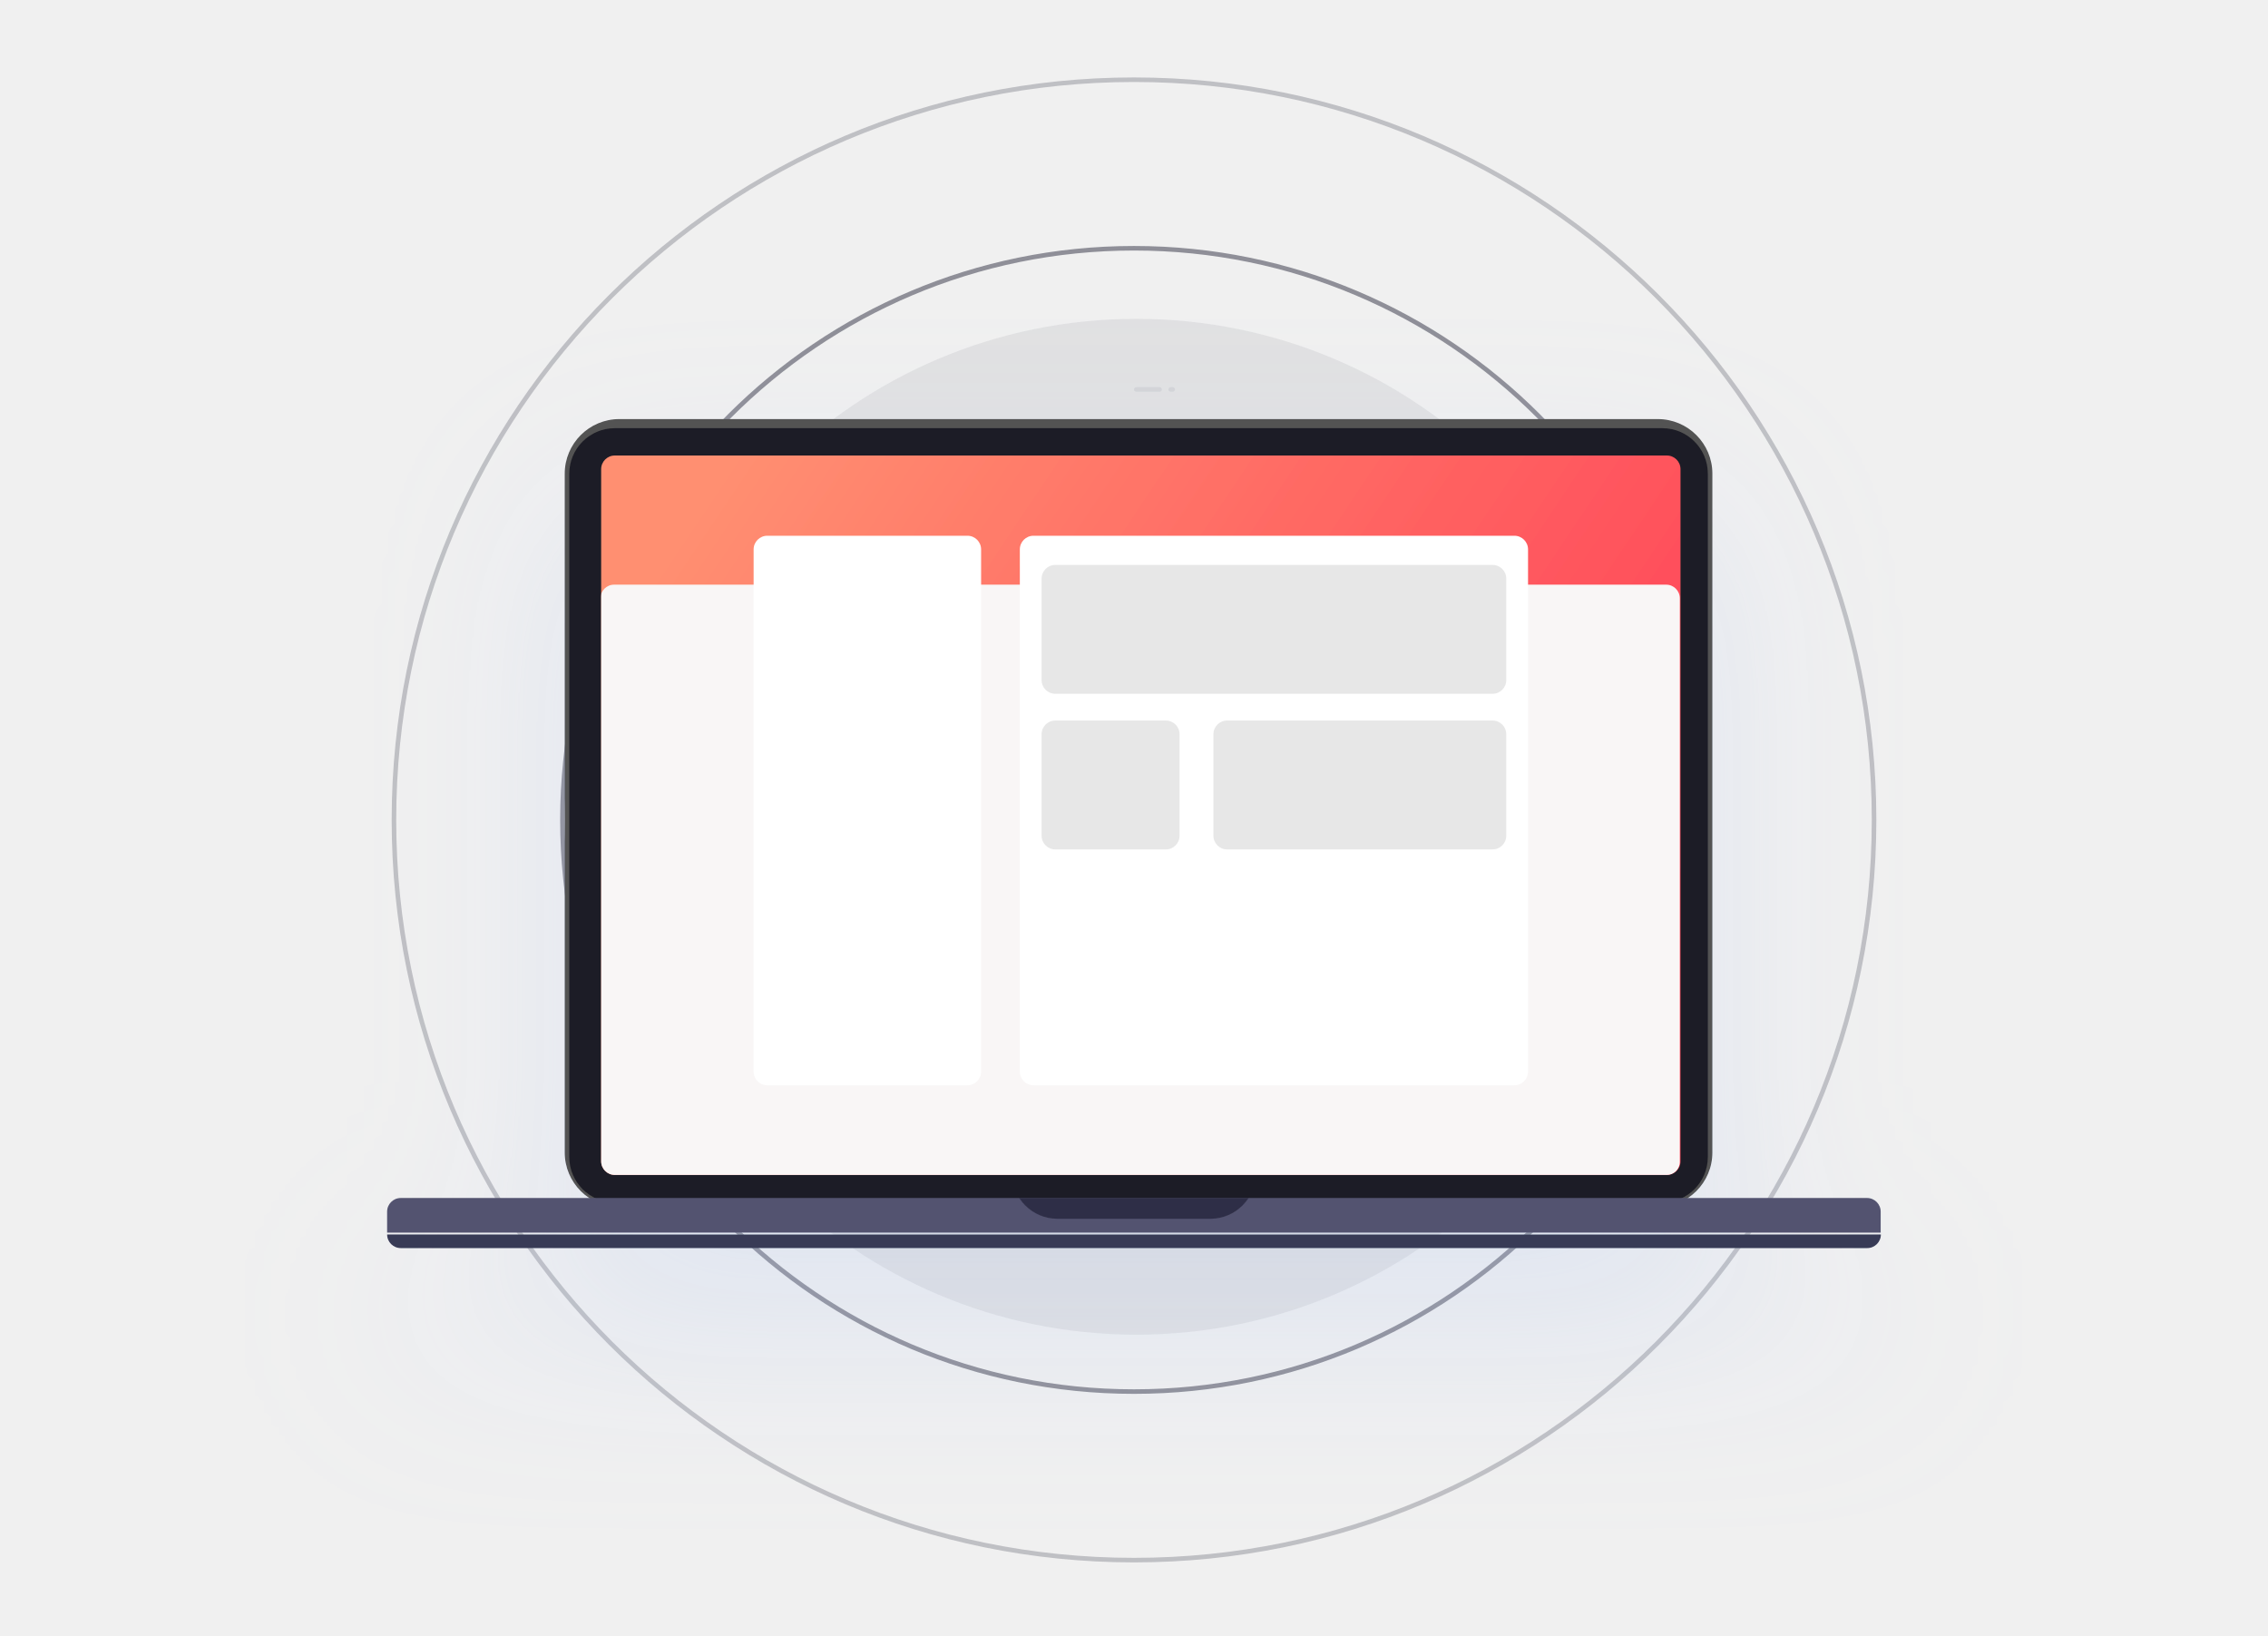
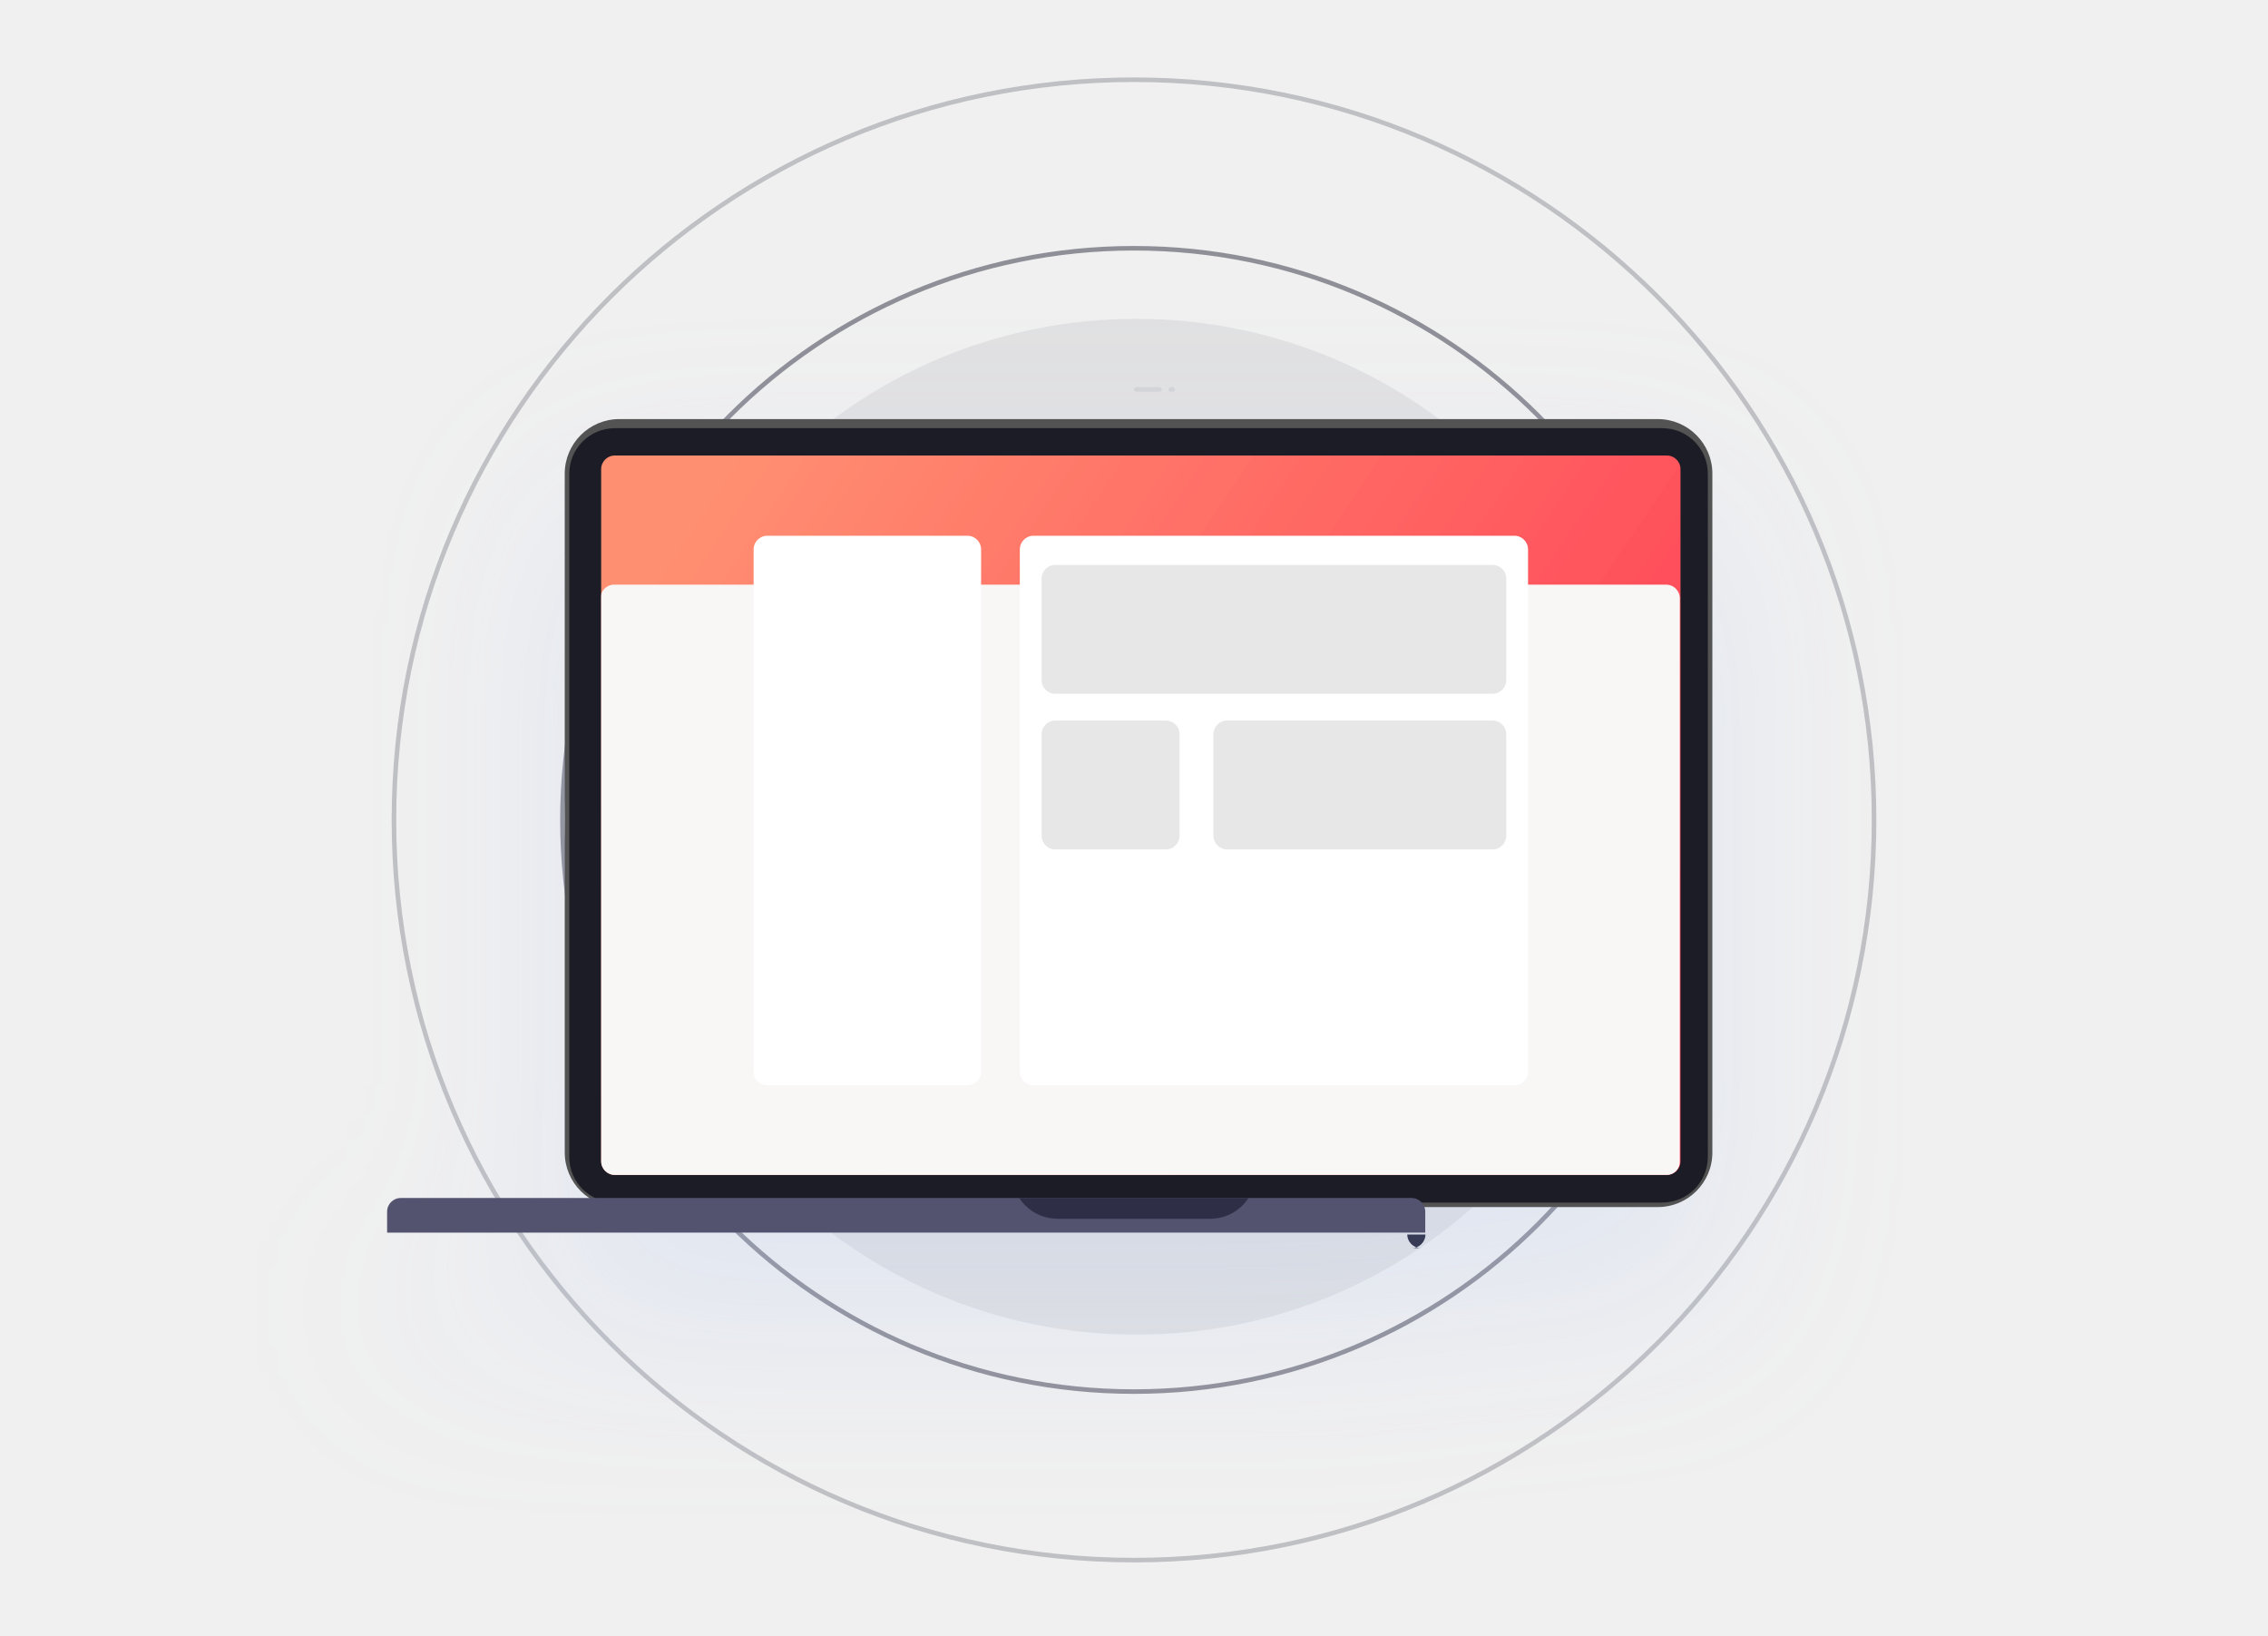
<svg xmlns="http://www.w3.org/2000/svg" xmlns:xlink="http://www.w3.org/1999/xlink" width="498" height="359">
  <defs>
    <linearGradient x1="0%" y1="27.795%" x2="100%" y2="72.205%" id="c">
      <stop stop-color="#FF8F71" offset="0%" />
      <stop stop-color="#FF3E55" offset="100%" />
    </linearGradient>
    <filter x="-35.1%" y="-60.8%" width="170.1%" height="221.7%" filterUnits="objectBoundingBox" id="a">
      <feOffset dy="20" in="SourceAlpha" result="shadowOffsetOuter1" />
      <feGaussianBlur stdDeviation="20" in="shadowOffsetOuter1" result="shadowBlurOuter1" />
      <feColorMatrix values="0 0 0 0 0.422 0 0 0 0 0.554 0 0 0 0 0.894 0 0 0 0.243 0" in="shadowBlurOuter1" result="shadowMatrixOuter1" />
      <feMerge>
        <feMergeNode in="shadowMatrixOuter1" />
        <feMergeNode in="SourceGraphic" />
      </feMerge>
    </filter>
    <rect id="b" x="0" y="0" width="237" height="157.94" rx="3" />
-     <path d="M3 0h321.953a3 3 0 013 3v4.602H0V3a3 3 0 013-3z" id="e" />
+     <path d="M3 0h221.953a3 3 0 013 3v4.602H0V3a3 3 0 013-3z" id="e" />
  </defs>
  <g fill="none" fill-rule="evenodd">
    <g transform="translate(86 17)">
      <rect fill="#2D2E40" opacity=".08" transform="matrix(1 0 0 -1 0 329)" x="52" y="53" width="223" height="223" rx="111.5" />
      <rect stroke="#2D2E40" opacity=".5" transform="matrix(1 0 0 -1 0 326)" x="37.5" y="37.5" width="251" height="251" rx="125.5" />
      <rect stroke="#2D2E40" opacity=".25" transform="matrix(1 0 0 -1 0 326)" x=".5" y=".5" width="325" height="325" rx="162.5" />
    </g>
    <g filter="url(#a)" transform="translate(85 85)">
      <rect fill="#535353" fill-rule="nonzero" x="39" y="7" width="252" height="173" rx="12" />
      <rect fill="#1D1D25" fill-rule="nonzero" x="40" y="9" width="250" height="170" rx="10" />
      <g transform="translate(47 15)">
        <mask id="d" fill="#fff">
          <use xlink:href="#b" />
        </mask>
        <use fill="url(#c)" fill-rule="nonzero" xlink:href="#b" />
        <rect fill="#F9F6F6" fill-rule="nonzero" mask="url(#d)" x="-.152" y="28.352" width="237" height="129.709" rx="3" />
        <g mask="url(#d)" fill-rule="nonzero">
          <g transform="translate(33.478 17.615)">
            <rect fill="#FFF" width="49.951" height="120.635" rx="3" />
            <rect fill="#FFF" x="58.453" width="111.592" height="120.635" rx="3" />
            <rect fill="#E7E7E7" x="63.235" y="6.405" width="102.027" height="28.291" rx="3" />
            <rect fill="#E7E7E7" x="63.235" y="40.568" width="30.289" height="28.291" rx="3" />
            <rect fill="#E7E7E7" x="100.964" y="40.568" width="64.298" height="28.291" rx="3" />
          </g>
        </g>
      </g>
      <g transform="translate(164)" fill="#4A5166" fill-rule="nonzero" opacity=".098">
        <rect width="6.12" height="1" rx=".5" />
        <rect x="7.56" width="1.44" height="1" rx=".5" />
      </g>
      <g transform="translate(0 178)">
        <mask id="f" fill="#fff">
          <use xlink:href="#e" />
        </mask>
        <use fill="#52526F" fill-rule="nonzero" xlink:href="#e" />
        <rect fill="#2F2F47" fill-rule="nonzero" mask="url(#f)" x="137.193" y="-18.626" width="53.567" height="23.187" rx="10" />
      </g>
-       <path d="M0 186h328a3 3 0 01-3 3H3a3 3 0 01-3-3z" fill="#393A56" fill-rule="nonzero" />
+       <path d="M0 186h228a3 3 0 01-3 3h2a3 3 0 01-3-3z" fill="#393A56" fill-rule="nonzero" />
    </g>
  </g>
</svg>
